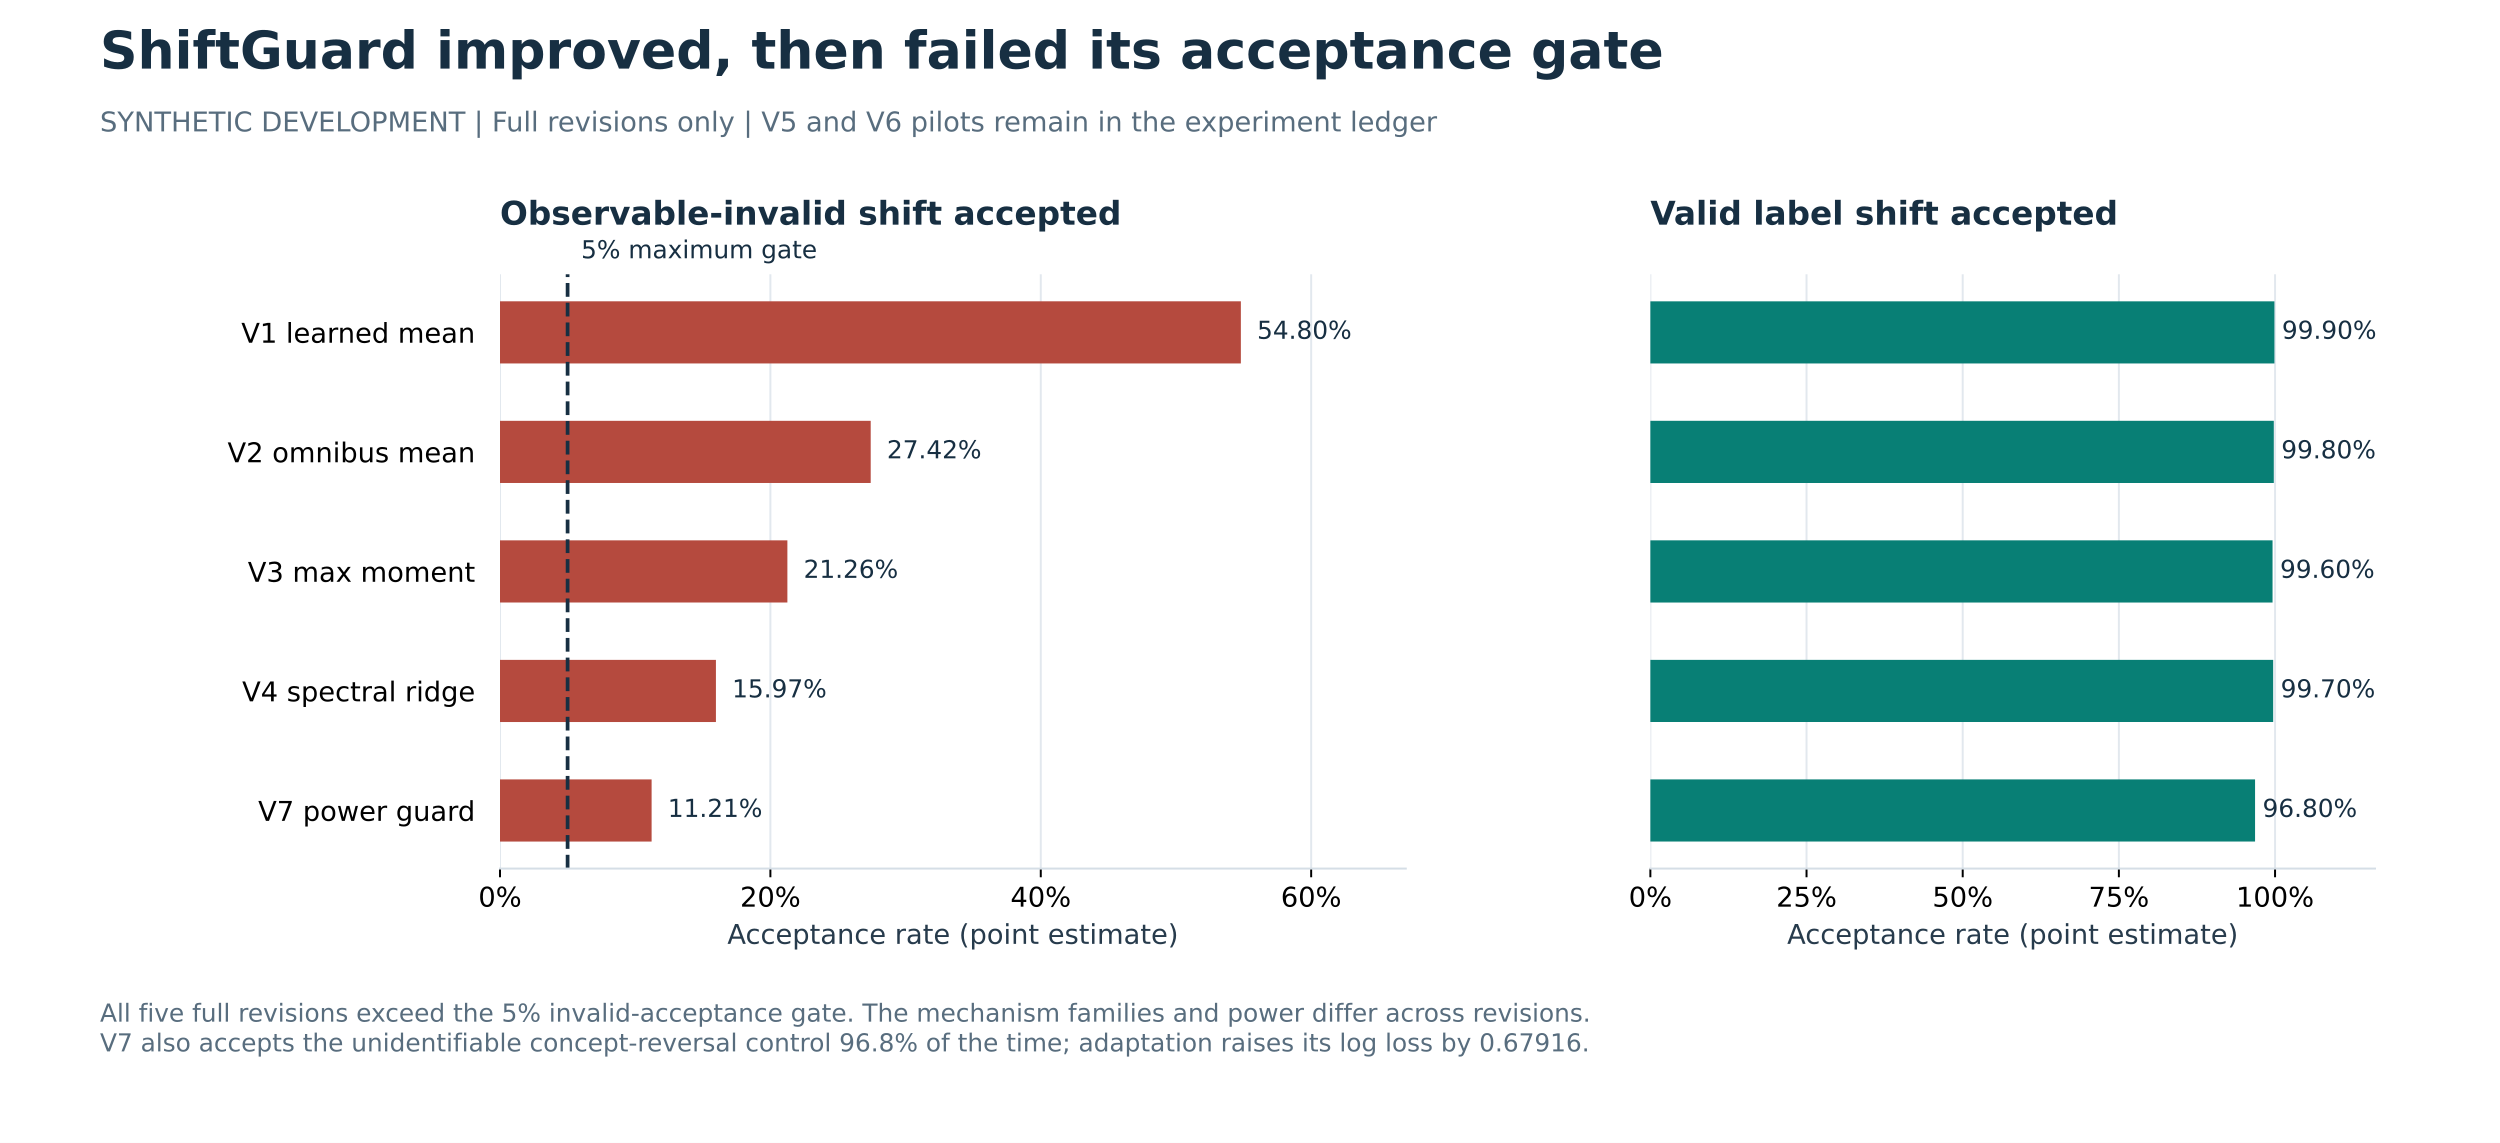
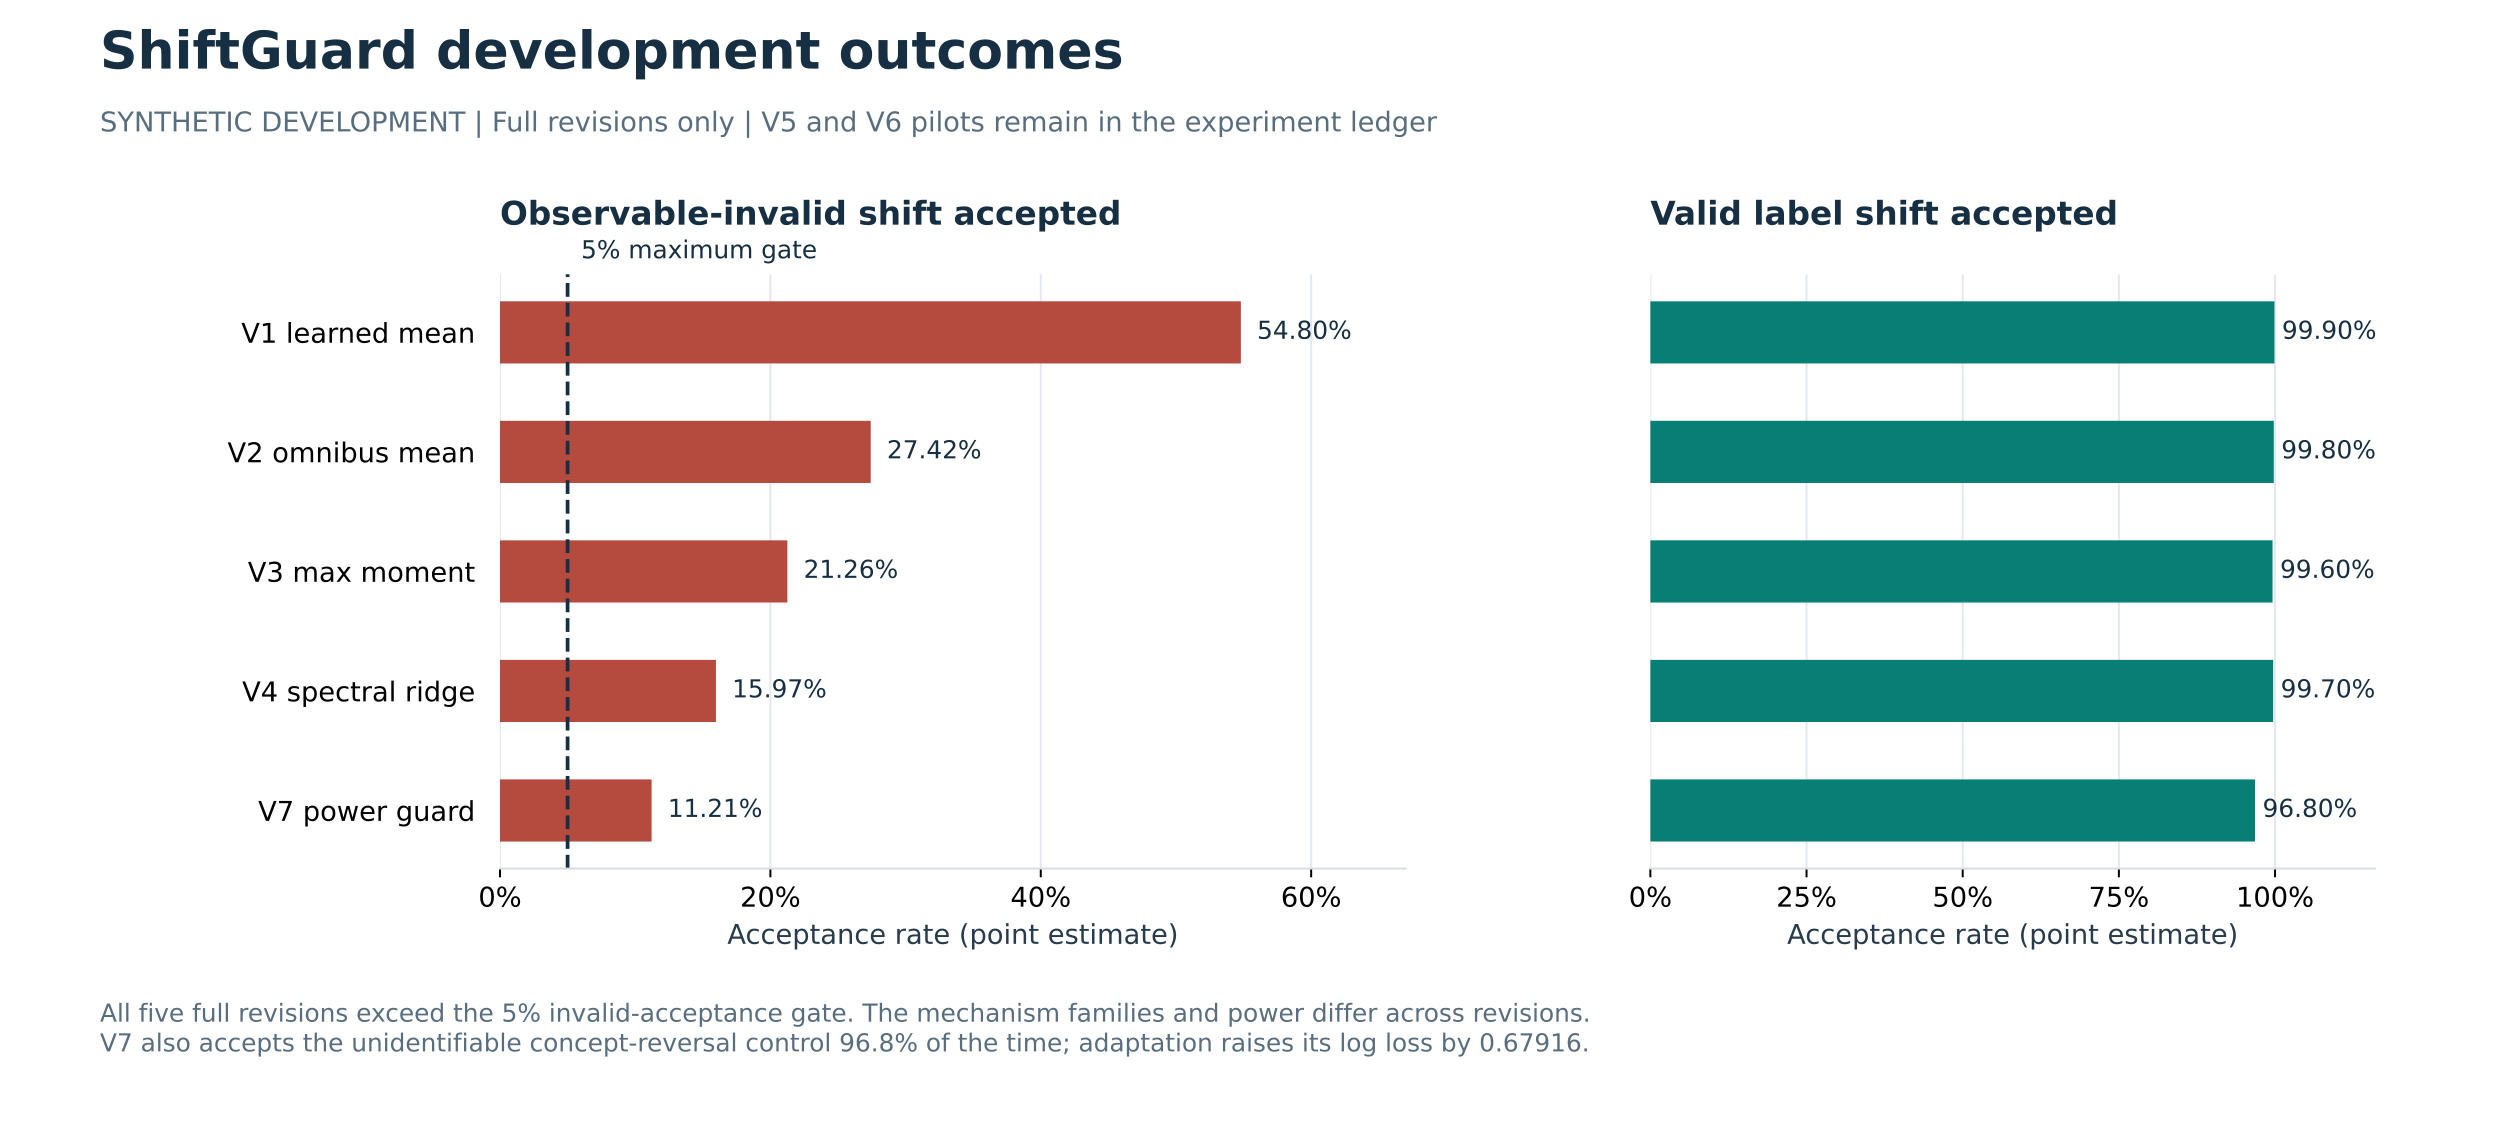
<svg xmlns="http://www.w3.org/2000/svg" xmlns:xlink="http://www.w3.org/1999/xlink" width="1008pt" height="460.8pt" viewBox="0 0 1008 460.8" version="1.1">
  <defs>
    <style type="text/css">*{stroke-linejoin: round; stroke-linecap: butt}</style>
  </defs>
  <g id="figure_1">
    <g id="patch_1">
      <path d="M 0 460.8  L 1008 460.8  L 1008 0  L 0 0  z " style="fill: #ffffff" />
    </g>
    <g id="axes_1">
      <g id="patch_2">
        <path d="M 201.6 350.208  L 566.817 350.208  L 566.817 110.592  L 201.6 110.592  z " style="fill: #ffffff" />
      </g>
      <g id="matplotlib.axis_1">
        <g id="xtick_1">
          <g id="line2d_1">
            <path d="M 201.6 350.208  L 201.6 110.592  " clip-path="url(#p0eb0ac54c1)" style="fill: none; stroke: #e2e8ee; stroke-width: 0.8; stroke-linecap: square" />
          </g>
          <g id="line2d_2">
            <defs>
              <path id="m8d873e4962" d="M 0 0  L 0 3.5  " style="stroke: #000000; stroke-width: 0.8" />
            </defs>
            <g>
              <use xlink:href="#m8d873e4962" x="201.6" y="350.208" style="stroke: #000000; stroke-width: 0.8" />
            </g>
          </g>
          <g id="text_1">
            <text style="font-size: 11px; font-family: 'DejaVu Sans'; text-anchor: middle" x="201.6" y="365.565" transform="rotate(-0 201.6 365.5654)">0%</text>
          </g>
        </g>
        <g id="xtick_2">
          <g id="line2d_3">
            <path d="M 310.62 350.208  L 310.62 110.592  " clip-path="url(#p0eb0ac54c1)" style="fill: none; stroke: #e2e8ee; stroke-width: 0.8; stroke-linecap: square" />
          </g>
          <g id="line2d_4">
            <g>
              <use xlink:href="#m8d873e4962" x="310.62" y="350.208" style="stroke: #000000; stroke-width: 0.8" />
            </g>
          </g>
          <g id="text_2">
            <text style="font-size: 11px; font-family: 'DejaVu Sans'; text-anchor: middle" x="310.62" y="365.565" transform="rotate(-0 310.6201 365.5654)">20%</text>
          </g>
        </g>
        <g id="xtick_3">
          <g id="line2d_5">
            <path d="M 419.64 350.208  L 419.64 110.592  " clip-path="url(#p0eb0ac54c1)" style="fill: none; stroke: #e2e8ee; stroke-width: 0.8; stroke-linecap: square" />
          </g>
          <g id="line2d_6">
            <g>
              <use xlink:href="#m8d873e4962" x="419.64" y="350.208" style="stroke: #000000; stroke-width: 0.8" />
            </g>
          </g>
          <g id="text_3">
            <text style="font-size: 11px; font-family: 'DejaVu Sans'; text-anchor: middle" x="419.64" y="365.565" transform="rotate(-0 419.6402 365.5654)">40%</text>
          </g>
        </g>
        <g id="xtick_4">
          <g id="line2d_7">
            <path d="M 528.66 350.208  L 528.66 110.592  " clip-path="url(#p0eb0ac54c1)" style="fill: none; stroke: #e2e8ee; stroke-width: 0.8; stroke-linecap: square" />
          </g>
          <g id="line2d_8">
            <g>
              <use xlink:href="#m8d873e4962" x="528.66" y="350.208" style="stroke: #000000; stroke-width: 0.8" />
            </g>
          </g>
          <g id="text_4">
            <text style="font-size: 11px; font-family: 'DejaVu Sans'; text-anchor: middle" x="528.66" y="365.565" transform="rotate(-0 528.6603 365.5654)">60%</text>
          </g>
        </g>
        <g id="text_5">
          <text style="font-size: 11px; font-family: 'DejaVu Sans'; text-anchor: middle; fill: #273b4c" x="384.209" y="380.566" transform="rotate(-0 384.2087 380.5663)">Acceptance rate (point estimate)</text>
        </g>
      </g>
      <g id="matplotlib.axis_2">
        <g id="ytick_1">
          <g id="line2d_9" />
          <g id="text_6">
            <text style="font-size: 11px; font-family: 'DejaVu Sans'; text-anchor: end" x="191.6" y="138.193" transform="rotate(-0 191.6 138.193)">V1 learned mean</text>
          </g>
        </g>
        <g id="ytick_2">
          <g id="line2d_10" />
          <g id="text_7">
            <text style="font-size: 11px; font-family: 'DejaVu Sans'; text-anchor: end" x="191.6" y="186.386" transform="rotate(-0 191.6 186.3861)">V2 omnibus mean</text>
          </g>
        </g>
        <g id="ytick_3">
          <g id="line2d_11" />
          <g id="text_8">
            <text style="font-size: 11px; font-family: 'DejaVu Sans'; text-anchor: end" x="191.6" y="234.579" transform="rotate(-0 191.6 234.5787)">V3 max moment</text>
          </g>
        </g>
        <g id="ytick_4">
          <g id="line2d_12" />
          <g id="text_9">
            <text style="font-size: 11px; font-family: 'DejaVu Sans'; text-anchor: end" x="191.6" y="282.772" transform="rotate(-0 191.6 282.7722)">V4 spectral ridge</text>
          </g>
        </g>
        <g id="ytick_5">
          <g id="line2d_13" />
          <g id="text_10">
            <text style="font-size: 11px; font-family: 'DejaVu Sans'; text-anchor: end" x="191.6" y="330.965" transform="rotate(-0 191.6 330.9653)">V7 power guard</text>
          </g>
        </g>
      </g>
      <g id="patch_3">
        <path d="M 201.6 121.484  L 500.315 121.484  L 500.315 146.544  L 201.6 146.544  z " clip-path="url(#p0eb0ac54c1)" style="fill: #b54a3e" />
      </g>
      <g id="patch_4">
        <path d="M 201.6 169.677  L 351.067 169.677  L 351.067 194.737  L 201.6 194.737  z " clip-path="url(#p0eb0ac54c1)" style="fill: #b54a3e" />
      </g>
      <g id="patch_5">
        <path d="M 201.6 217.87  L 317.473 217.87  L 317.473 242.93  L 201.6 242.93  z " clip-path="url(#p0eb0ac54c1)" style="fill: #b54a3e" />
      </g>
      <g id="patch_6">
        <path d="M 201.6 266.063  L 288.66 266.063  L 288.66 291.123  L 201.6 291.123  z " clip-path="url(#p0eb0ac54c1)" style="fill: #b54a3e" />
      </g>
      <g id="patch_7">
        <path d="M 201.6 314.256  L 262.729 314.256  L 262.729 339.316  L 201.6 339.316  z " clip-path="url(#p0eb0ac54c1)" style="fill: #b54a3e" />
      </g>
      <g id="line2d_14">
        <path d="M 228.855 350.208  L 228.855 110.592  " clip-path="url(#p0eb0ac54c1)" style="fill: none; stroke-dasharray: 5.55,2.4; stroke-dashoffset: 0; stroke: #172f42; stroke-width: 1.5" />
      </g>
      <g id="patch_8">
        <path d="M 201.6 350.208  L 566.817 350.208  " style="fill: none; stroke: #d5dee6; stroke-width: 0.8; stroke-linejoin: miter; stroke-linecap: square" />
      </g>
      <g id="text_11">
        <text style="font-size: 10px; font-family: 'DejaVu Sans'; text-anchor: start; fill: #172f42" x="506.856" y="136.611" transform="rotate(-0 506.8563 136.6115)">54.80%</text>
      </g>
      <g id="text_12">
        <text style="font-size: 10px; font-family: 'DejaVu Sans'; text-anchor: start; fill: #172f42" x="357.608" y="184.805" transform="rotate(-0 357.6078 184.8046)">27.42%</text>
      </g>
      <g id="text_13">
        <text style="font-size: 10px; font-family: 'DejaVu Sans'; text-anchor: start; fill: #172f42" x="324.014" y="232.998" transform="rotate(-0 324.014 232.9977)">21.26%</text>
      </g>
      <g id="text_14">
        <text style="font-size: 10px; font-family: 'DejaVu Sans'; text-anchor: start; fill: #172f42" x="295.202" y="281.191" transform="rotate(-0 295.2016 281.1907)">15.97%</text>
      </g>
      <g id="text_15">
        <text style="font-size: 10px; font-family: 'DejaVu Sans'; text-anchor: start; fill: #172f42" x="269.27" y="329.384" transform="rotate(-0 269.2703 329.3838)">11.21%</text>
      </g>
      <g id="text_16">
        <text style="font-size: 10px; font-family: 'DejaVu Sans'; text-anchor: start; fill: #172f42" x="234.306" y="104.134" transform="rotate(-0 234.306 104.1341)">5% maximum gate</text>
      </g>
      <g id="text_17">
        <text style="font-weight: 700; font-size: 13.2px; font-family: 'DejaVu Sans'; text-anchor: start; fill: #172f42" x="201.6" y="90.592" transform="rotate(-0 201.6 90.592)">Observable-invalid shift accepted</text>
      </g>
    </g>
    <g id="axes_2">
      <g id="patch_9">
        <path d="M 665.426 350.208  L 957.6 350.208  L 957.6 110.592  L 665.426 110.592  z " style="fill: #ffffff" />
      </g>
      <g id="matplotlib.axis_3">
        <g id="xtick_5">
          <g id="line2d_15">
            <path d="M 665.426 350.208  L 665.426 110.592  " clip-path="url(#pdba9100e5b)" style="fill: none; stroke: #e2e8ee; stroke-width: 0.8; stroke-linecap: square" />
          </g>
          <g id="line2d_16">
            <g>
              <use xlink:href="#m8d873e4962" x="665.426" y="350.208" style="stroke: #000000; stroke-width: 0.8" />
            </g>
          </g>
          <g id="text_18">
            <text style="font-size: 11px; font-family: 'DejaVu Sans'; text-anchor: middle" x="665.426" y="365.565" transform="rotate(-0 665.4261 365.5654)">0%</text>
          </g>
        </g>
        <g id="xtick_6">
          <g id="line2d_17">
            <path d="M 728.395 350.208  L 728.395 110.592  " clip-path="url(#pdba9100e5b)" style="fill: none; stroke: #e2e8ee; stroke-width: 0.8; stroke-linecap: square" />
          </g>
          <g id="line2d_18">
            <g>
              <use xlink:href="#m8d873e4962" x="728.395" y="350.208" style="stroke: #000000; stroke-width: 0.8" />
            </g>
          </g>
          <g id="text_19">
            <text style="font-size: 11px; font-family: 'DejaVu Sans'; text-anchor: middle" x="728.395" y="365.565" transform="rotate(-0 728.3946 365.5654)">25%</text>
          </g>
        </g>
        <g id="xtick_7">
          <g id="line2d_19">
            <path d="M 791.363 350.208  L 791.363 110.592  " clip-path="url(#pdba9100e5b)" style="fill: none; stroke: #e2e8ee; stroke-width: 0.8; stroke-linecap: square" />
          </g>
          <g id="line2d_20">
            <g>
              <use xlink:href="#m8d873e4962" x="791.363" y="350.208" style="stroke: #000000; stroke-width: 0.8" />
            </g>
          </g>
          <g id="text_20">
            <text style="font-size: 11px; font-family: 'DejaVu Sans'; text-anchor: middle" x="791.363" y="365.565" transform="rotate(-0 791.3631 365.5654)">50%</text>
          </g>
        </g>
        <g id="xtick_8">
          <g id="line2d_21">
            <path d="M 854.332 350.208  L 854.332 110.592  " clip-path="url(#pdba9100e5b)" style="fill: none; stroke: #e2e8ee; stroke-width: 0.8; stroke-linecap: square" />
          </g>
          <g id="line2d_22">
            <g>
              <use xlink:href="#m8d873e4962" x="854.332" y="350.208" style="stroke: #000000; stroke-width: 0.8" />
            </g>
          </g>
          <g id="text_21">
            <text style="font-size: 11px; font-family: 'DejaVu Sans'; text-anchor: middle" x="854.332" y="365.565" transform="rotate(-0 854.3316 365.5654)">75%</text>
          </g>
        </g>
        <g id="xtick_9">
          <g id="line2d_23">
            <path d="M 917.3 350.208  L 917.3 110.592  " clip-path="url(#pdba9100e5b)" style="fill: none; stroke: #e2e8ee; stroke-width: 0.8; stroke-linecap: square" />
          </g>
          <g id="line2d_24">
            <g>
              <use xlink:href="#m8d873e4962" x="917.3" y="350.208" style="stroke: #000000; stroke-width: 0.8" />
            </g>
          </g>
          <g id="text_22">
            <text style="font-size: 11px; font-family: 'DejaVu Sans'; text-anchor: middle" x="917.3" y="365.565" transform="rotate(-0 917.3002 365.5654)">100%</text>
          </g>
        </g>
        <g id="text_23">
          <text style="font-size: 11px; font-family: 'DejaVu Sans'; text-anchor: middle; fill: #273b4c" x="811.513" y="380.566" transform="rotate(-0 811.513 380.5663)">Acceptance rate (point estimate)</text>
        </g>
      </g>
      <g id="matplotlib.axis_4">
        <g id="ytick_6">
          <g id="line2d_25" />
        </g>
        <g id="ytick_7">
          <g id="line2d_26" />
        </g>
        <g id="ytick_8">
          <g id="line2d_27" />
        </g>
        <g id="ytick_9">
          <g id="line2d_28" />
        </g>
        <g id="ytick_10">
          <g id="line2d_29" />
        </g>
      </g>
      <g id="patch_10">
        <path d="M 665.426 121.484  L 917.048 121.484  L 917.048 146.544  L 665.426 146.544  z " clip-path="url(#pdba9100e5b)" style="fill: #087f75" />
      </g>
      <g id="patch_11">
        <path d="M 665.426 169.677  L 916.796 169.677  L 916.796 194.737  L 665.426 194.737  z " clip-path="url(#pdba9100e5b)" style="fill: #087f75" />
      </g>
      <g id="patch_12">
        <path d="M 665.426 217.87  L 916.293 217.87  L 916.293 242.93  L 665.426 242.93  z " clip-path="url(#pdba9100e5b)" style="fill: #087f75" />
      </g>
      <g id="patch_13">
        <path d="M 665.426 266.063  L 916.545 266.063  L 916.545 291.123  L 665.426 291.123  z " clip-path="url(#pdba9100e5b)" style="fill: #087f75" />
      </g>
      <g id="patch_14">
        <path d="M 665.426 314.256  L 909.24 314.256  L 909.24 339.316  L 665.426 339.316  z " clip-path="url(#pdba9100e5b)" style="fill: #087f75" />
      </g>
      <g id="patch_15">
        <path d="M 665.426 350.208  L 957.6 350.208  " style="fill: none; stroke: #d5dee6; stroke-width: 0.8; stroke-linejoin: miter; stroke-linecap: square" />
      </g>
      <g id="text_24">
        <text style="font-size: 10px; font-family: 'DejaVu Sans'; text-anchor: start; fill: #172f42" x="920.071" y="136.611" transform="rotate(-0 920.0708 136.6115)">99.90%</text>
      </g>
      <g id="text_25">
        <text style="font-size: 10px; font-family: 'DejaVu Sans'; text-anchor: start; fill: #172f42" x="919.819" y="184.805" transform="rotate(-0 919.8189 184.8046)">99.80%</text>
      </g>
      <g id="text_26">
        <text style="font-size: 10px; font-family: 'DejaVu Sans'; text-anchor: start; fill: #172f42" x="919.315" y="232.998" transform="rotate(-0 919.3151 232.9977)">99.60%</text>
      </g>
      <g id="text_27">
        <text style="font-size: 10px; font-family: 'DejaVu Sans'; text-anchor: start; fill: #172f42" x="919.567" y="281.191" transform="rotate(-0 919.567 281.1907)">99.70%</text>
      </g>
      <g id="text_28">
        <text style="font-size: 10px; font-family: 'DejaVu Sans'; text-anchor: start; fill: #172f42" x="912.263" y="329.384" transform="rotate(-0 912.2627 329.3838)">96.80%</text>
      </g>
      <g id="text_29">
        <text style="font-weight: 700; font-size: 13.2px; font-family: 'DejaVu Sans'; text-anchor: start; fill: #172f42" x="665.426" y="90.592" transform="rotate(-0 665.4261 90.592)">Valid label shift accepted</text>
      </g>
    </g>
    <g id="text_30">
-       <text style="font-weight: 700; font-size: 21px; font-family: 'DejaVu Sans'; text-anchor: start; fill: #172f42" x="40.32" y="27.648" transform="rotate(-0 40.32 27.648)">ShiftGuard improved, then failed its acceptance gate</text>
+       <text style="font-weight: 700; font-size: 21px; font-family: 'DejaVu Sans'; text-anchor: start; fill: #172f42" x="40.32" y="27.648" transform="rotate(-0 40.32 27.648)">ShiftGuard development outcomes</text>
    </g>
    <g id="text_31">
      <text style="font-size: 11px; font-family: 'DejaVu Sans'; text-anchor: start; fill: #586d7e" x="40.32" y="52.992" transform="rotate(-0 40.32 52.992)">SYNTHETIC DEVELOPMENT  |  Full revisions only  |  V5 and V6 pilots remain in the experiment ledger</text>
    </g>
    <g id="text_32">
      <text style="font-size: 10px; font-family: 'DejaVu Sans'; fill: #586d7e" transform="translate(40.32 411.9333)">All five full revisions exceed the 5% invalid-acceptance gate. The mechanism families and power differ across revisions.</text>
      <text style="font-size: 10px; font-family: 'DejaVu Sans'; fill: #586d7e" transform="translate(40.32 423.936)">V7 also accepts the unidentifiable concept-reversal control 96.8% of the time; adaptation raises its log loss by 0.67916.</text>
    </g>
  </g>
  <defs>
    <clipPath id="p0eb0ac54c1">
      <rect x="201.6" y="110.592" width="365.217" height="239.616" />
    </clipPath>
    <clipPath id="pdba9100e5b">
      <rect x="665.426" y="110.592" width="292.174" height="239.616" />
    </clipPath>
  </defs>
</svg>
